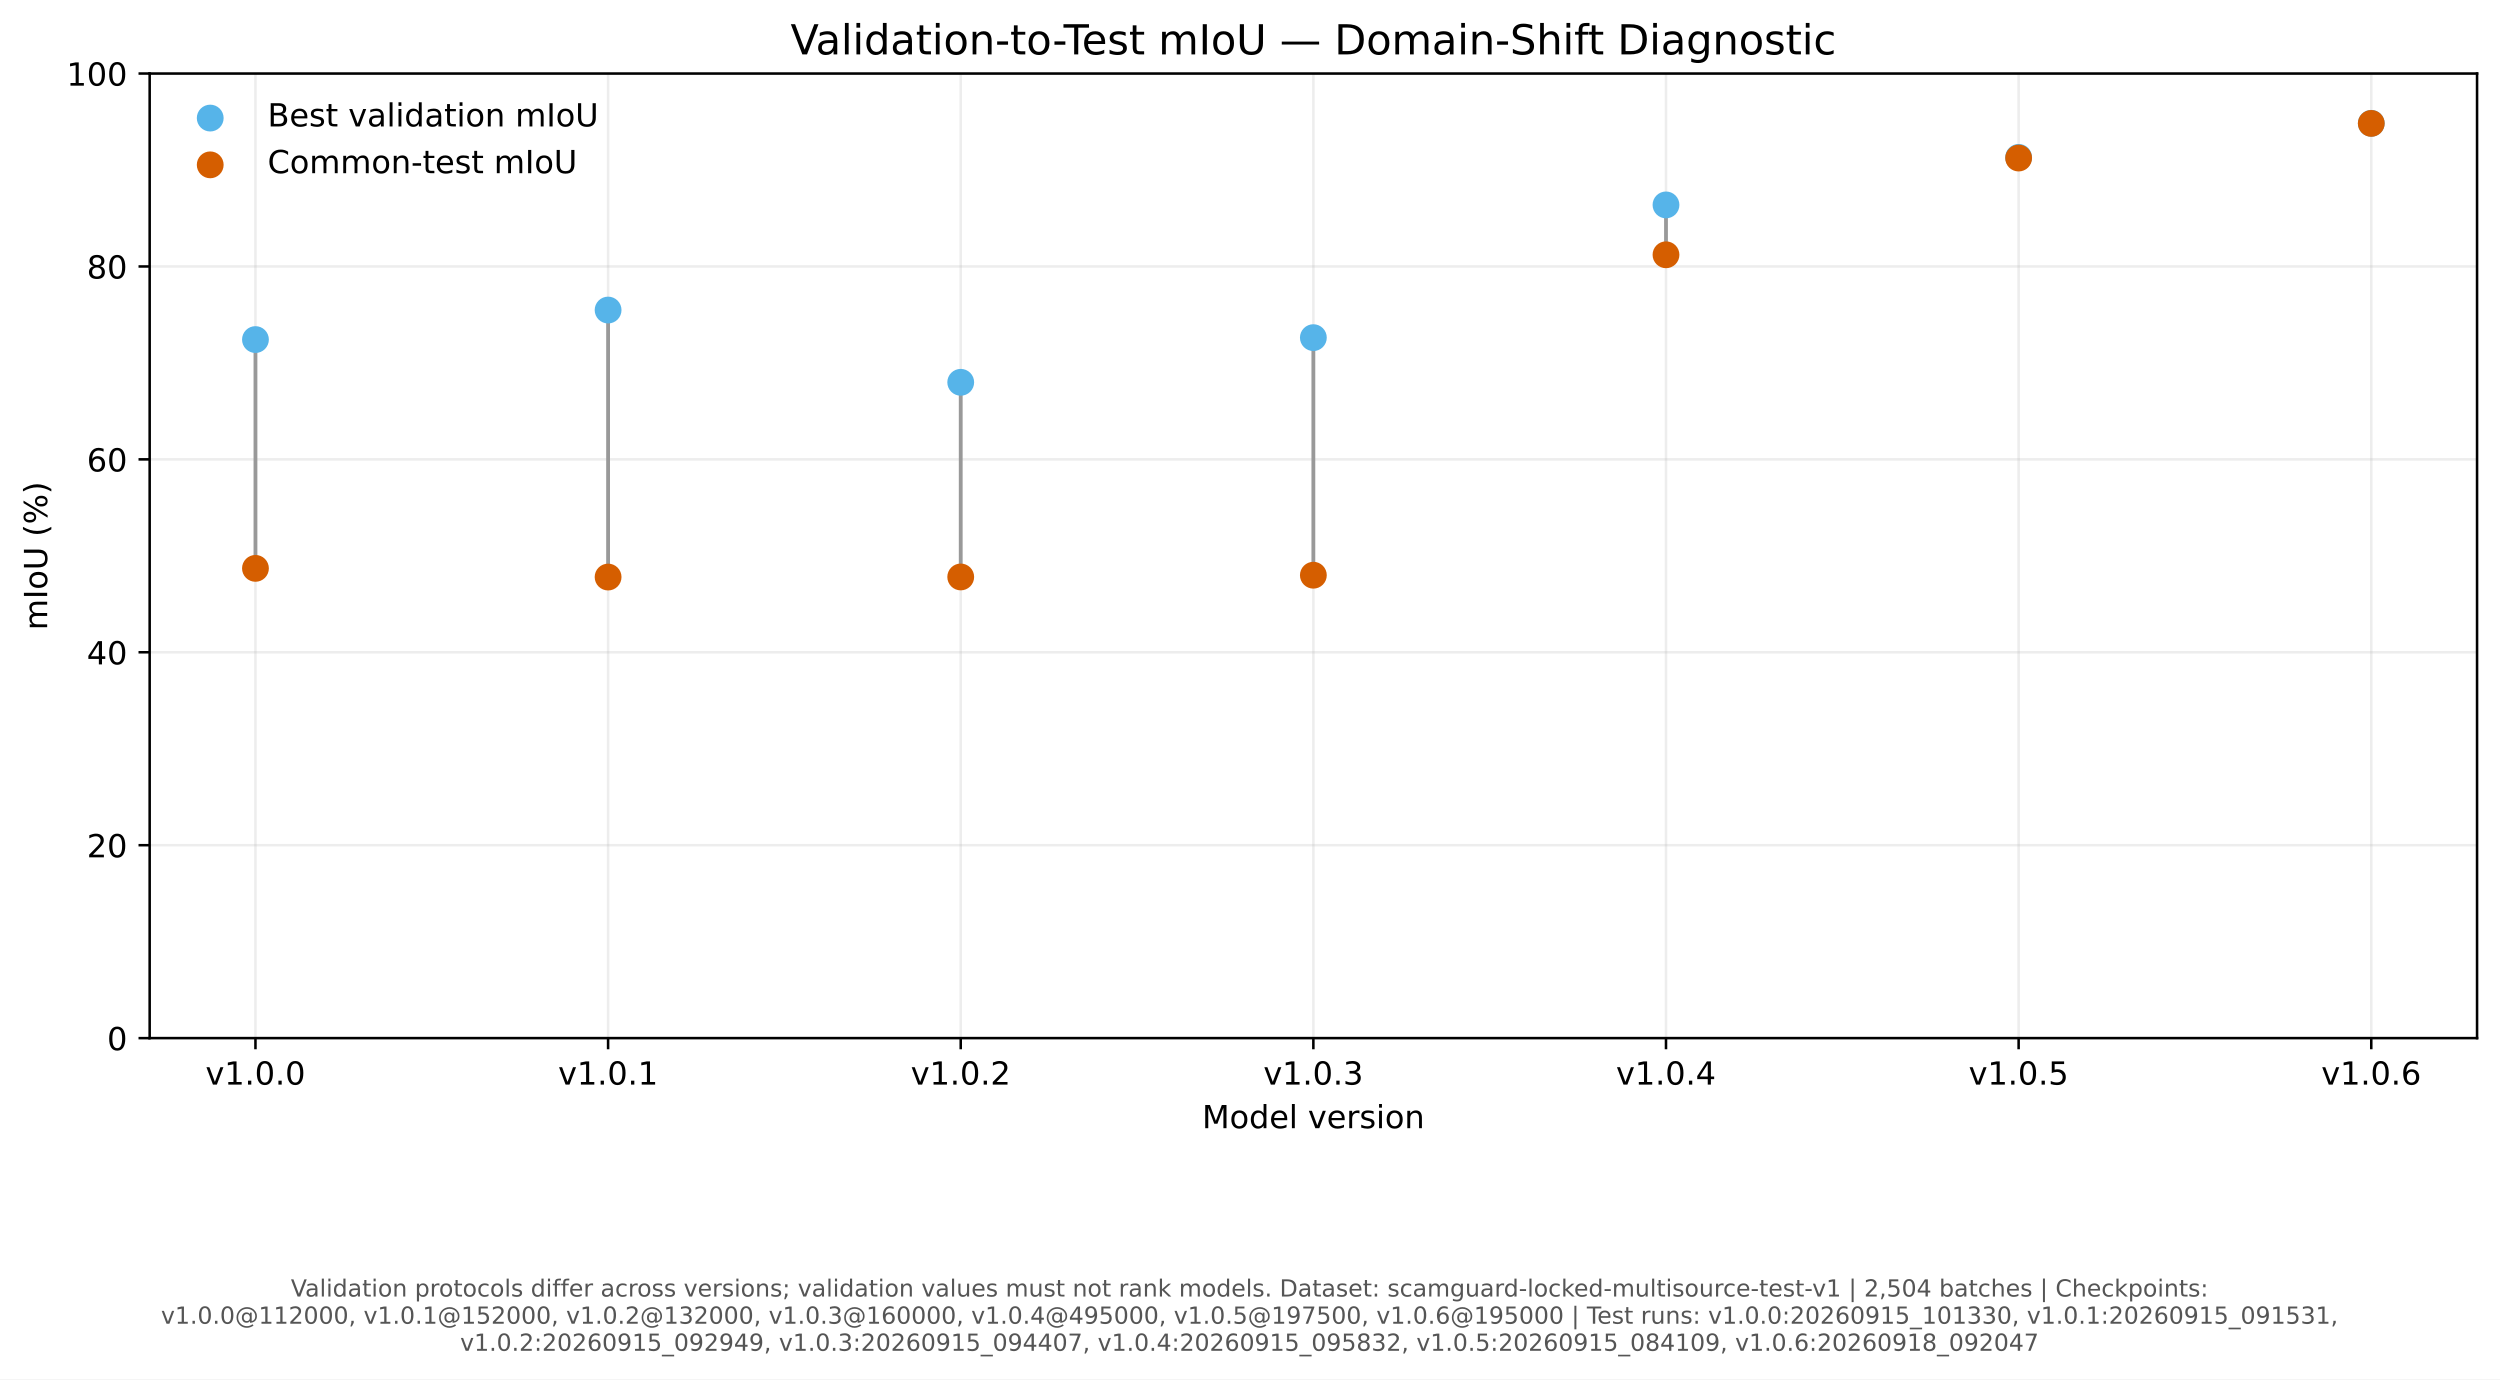
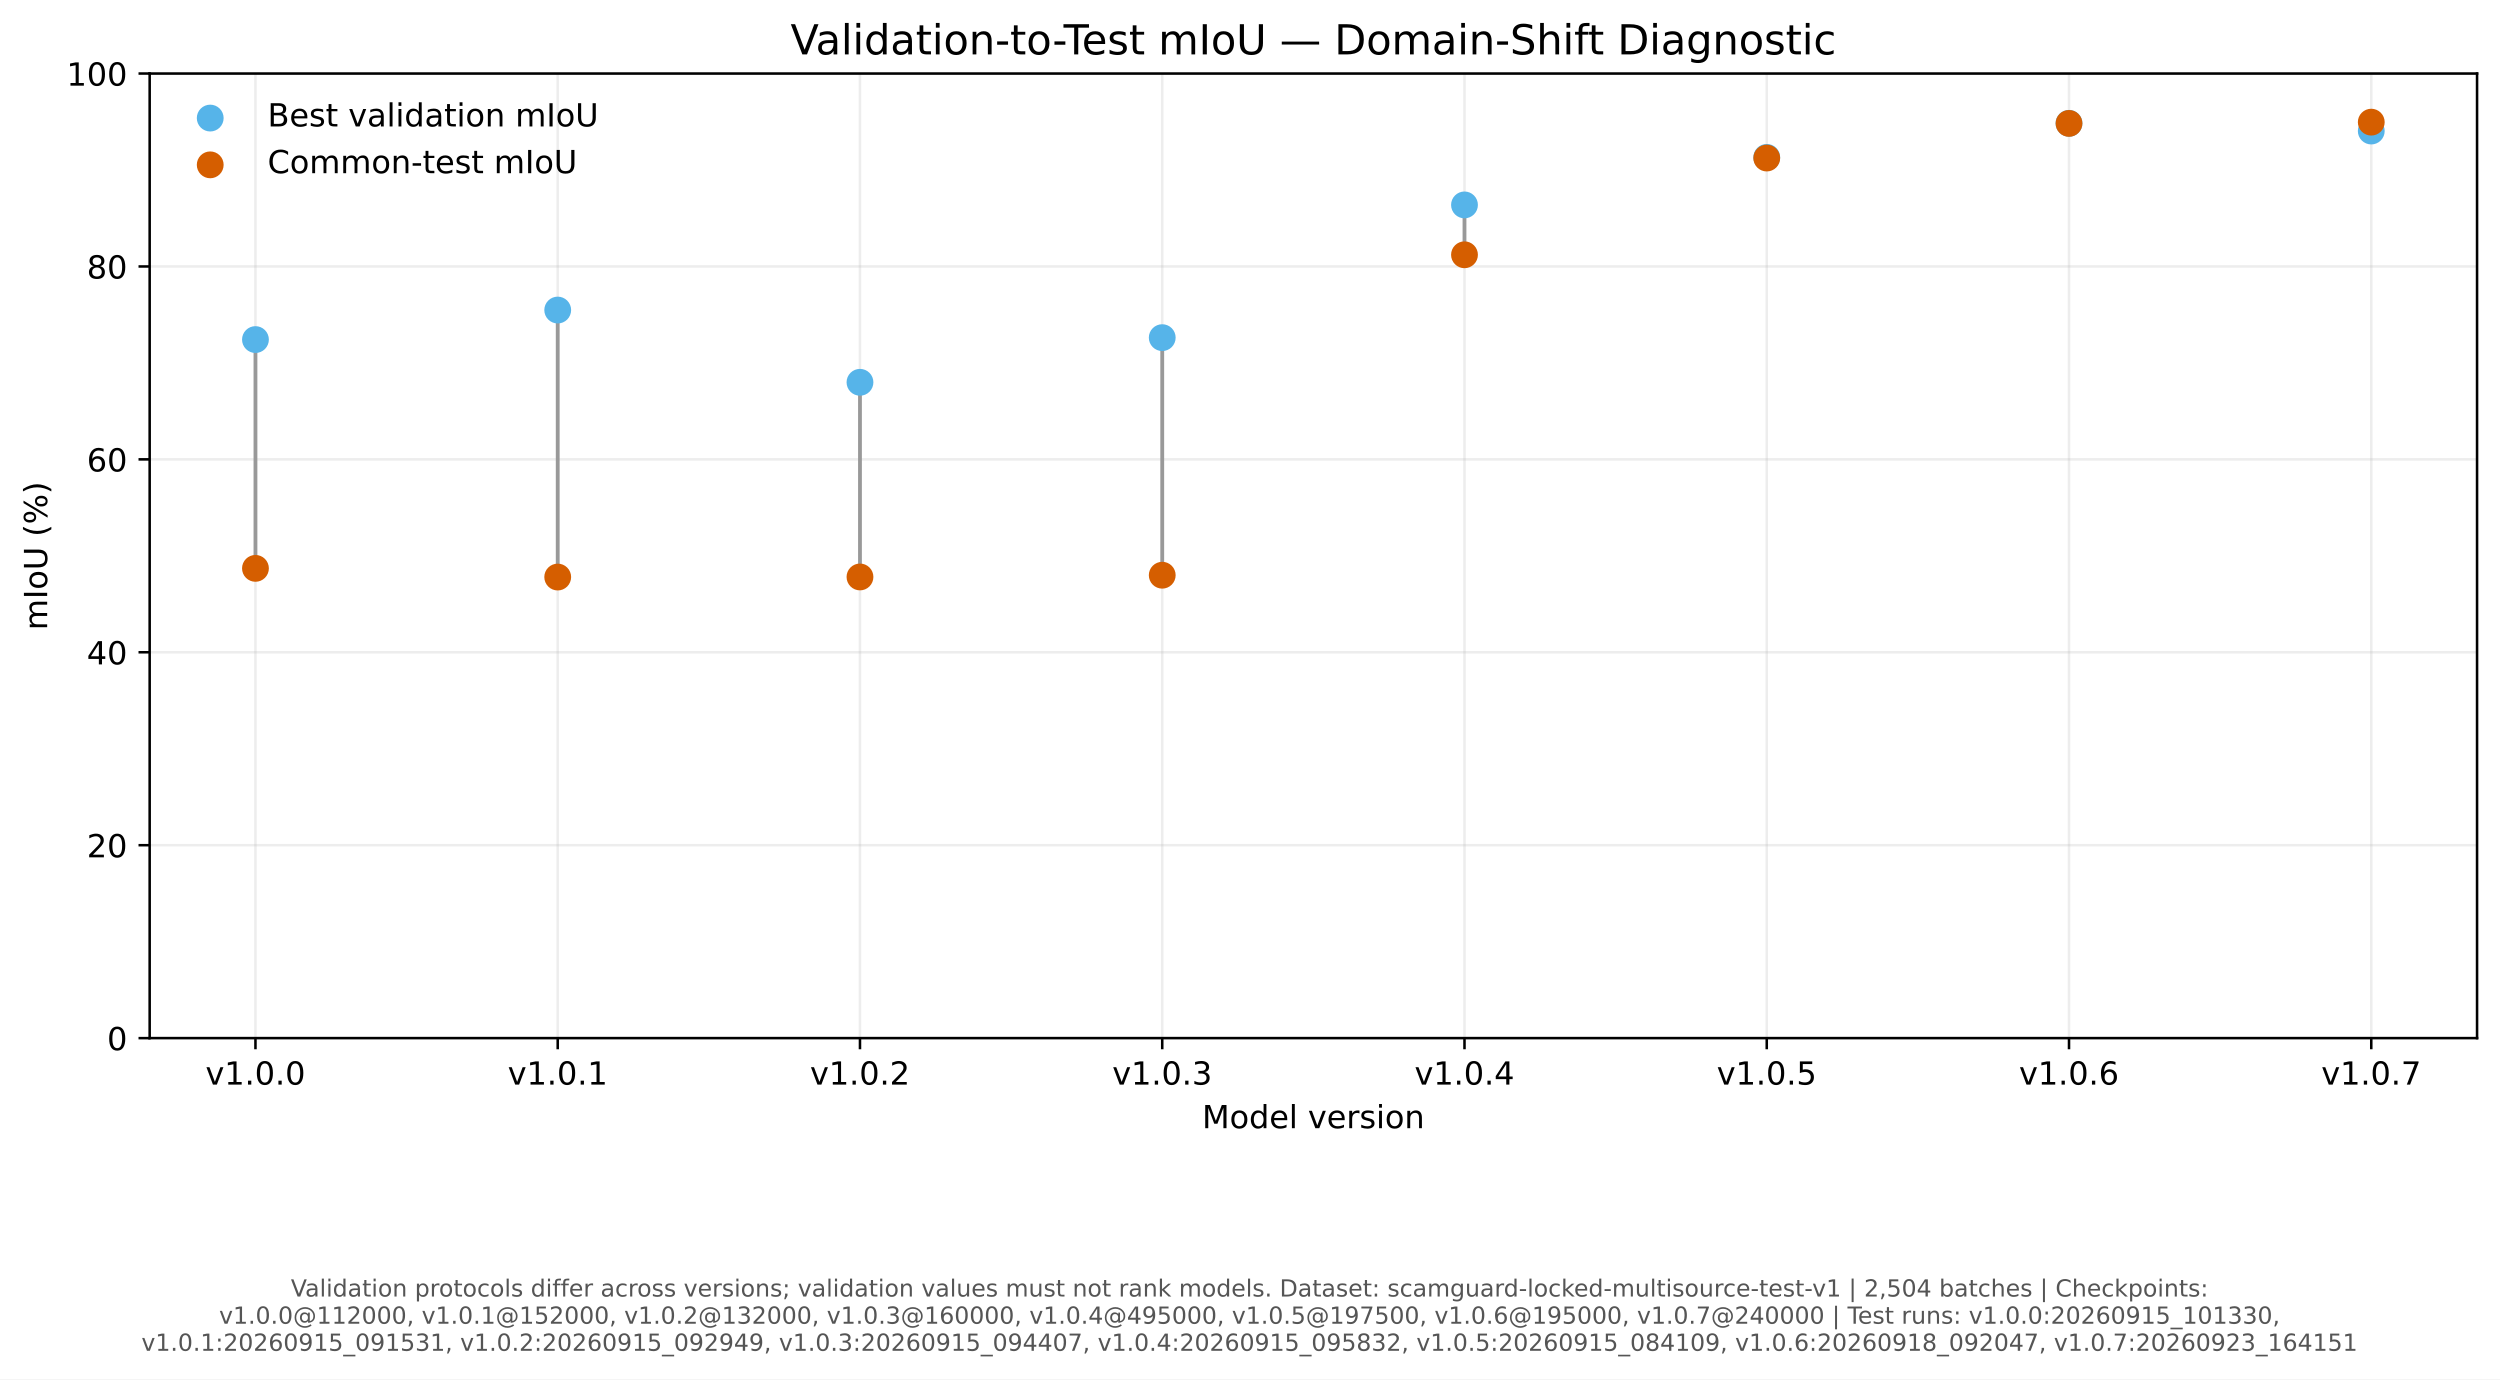
<svg xmlns="http://www.w3.org/2000/svg" xmlns:xlink="http://www.w3.org/1999/xlink" width="784.496pt" height="432.823pt" viewBox="0 0 784.496 432.823" version="1.1">
  <defs>
    <style type="text/css">*{stroke-linejoin: round; stroke-linecap: butt}</style>
  </defs>
  <g id="figure_1">
    <g id="patch_1">
      <path d="M 0 432.823  L 784.496 432.823  L 784.496 -0  L 0 -0  z " style="fill: #ffffff" />
    </g>
    <g id="axes_1">
      <g id="patch_2">
        <path d="M 46.966 325.758  L 777.296 325.758  L 777.296 23.078  L 46.966 23.078  z " style="fill: #ffffff" />
      </g>
      <g id="matplotlib.axis_1">
        <g id="xtick_1">
          <g id="line2d_1">
-             <path d="M 80.162 325.758  L 80.162 23.078  " clip-path="url(#p0d5dc2a4da)" style="fill: none; stroke: #b0b0b0; stroke-opacity: 0.22; stroke-width: 0.8; stroke-linecap: square" />
+             <path d="M 80.162 325.758  L 80.162 23.078  " clip-path="url(#p9deeda74fa)" style="fill: none; stroke: #b0b0b0; stroke-opacity: 0.22; stroke-width: 0.8; stroke-linecap: square" />
          </g>
          <g id="line2d_2">
            <defs>
-               <path id="m7756a3ea60" d="M 0 0  L 0 3.5  " style="stroke: #000000; stroke-width: 0.8" />
+               <path id="m21eb63958c" d="M 0 0  L 0 3.5  " style="stroke: #000000; stroke-width: 0.8" />
            </defs>
            <g>
-               <use xlink:href="#m7756a3ea60" x="80.162" y="325.758" style="stroke: #000000; stroke-width: 0.8" />
+               <use xlink:href="#m21eb63958c" x="80.162" y="325.758" style="stroke: #000000; stroke-width: 0.8" />
            </g>
          </g>
          <g id="text_1">
            <text style="font-size: 10px; font-family: 'DejaVu Sans', 'Bitstream Vera Sans', 'Computer Modern Sans Serif', 'Lucida Grande', 'Verdana', 'Geneva', 'Lucid', 'Arial', 'Helvetica', 'Avant Garde', sans-serif; text-anchor: middle" x="80.162" y="340.356" transform="rotate(-0 80.16244 340.3564)">v1.0.0</text>
          </g>
        </g>
        <g id="xtick_2">
          <g id="line2d_3">
-             <path d="M 190.819 325.758  L 190.819 23.078  " clip-path="url(#p0d5dc2a4da)" style="fill: none; stroke: #b0b0b0; stroke-opacity: 0.22; stroke-width: 0.8; stroke-linecap: square" />
+             <path d="M 175.01 325.758  L 175.01 23.078  " clip-path="url(#p9deeda74fa)" style="fill: none; stroke: #b0b0b0; stroke-opacity: 0.22; stroke-width: 0.8; stroke-linecap: square" />
          </g>
          <g id="line2d_4">
            <g>
-               <use xlink:href="#m7756a3ea60" x="190.819" y="325.758" style="stroke: #000000; stroke-width: 0.8" />
+               <use xlink:href="#m21eb63958c" x="175.01" y="325.758" style="stroke: #000000; stroke-width: 0.8" />
            </g>
          </g>
          <g id="text_2">
-             <text style="font-size: 10px; font-family: 'DejaVu Sans', 'Bitstream Vera Sans', 'Computer Modern Sans Serif', 'Lucida Grande', 'Verdana', 'Geneva', 'Lucid', 'Arial', 'Helvetica', 'Avant Garde', sans-serif; text-anchor: middle" x="190.819" y="340.356" transform="rotate(-0 190.8185 340.3564)">v1.0.1</text>
+             <text style="font-size: 10px; font-family: 'DejaVu Sans', 'Bitstream Vera Sans', 'Computer Modern Sans Serif', 'Lucida Grande', 'Verdana', 'Geneva', 'Lucid', 'Arial', 'Helvetica', 'Avant Garde', sans-serif; text-anchor: middle" x="175.01" y="340.356" transform="rotate(-0 175.0105 340.3564)">v1.0.1</text>
          </g>
        </g>
        <g id="xtick_3">
          <g id="line2d_5">
-             <path d="M 301.475 325.758  L 301.475 23.078  " clip-path="url(#p0d5dc2a4da)" style="fill: none; stroke: #b0b0b0; stroke-opacity: 0.22; stroke-width: 0.8; stroke-linecap: square" />
+             <path d="M 269.859 325.758  L 269.859 23.078  " clip-path="url(#p9deeda74fa)" style="fill: none; stroke: #b0b0b0; stroke-opacity: 0.22; stroke-width: 0.8; stroke-linecap: square" />
          </g>
          <g id="line2d_6">
            <g>
-               <use xlink:href="#m7756a3ea60" x="301.475" y="325.758" style="stroke: #000000; stroke-width: 0.8" />
+               <use xlink:href="#m21eb63958c" x="269.859" y="325.758" style="stroke: #000000; stroke-width: 0.8" />
            </g>
          </g>
          <g id="text_3">
-             <text style="font-size: 10px; font-family: 'DejaVu Sans', 'Bitstream Vera Sans', 'Computer Modern Sans Serif', 'Lucida Grande', 'Verdana', 'Geneva', 'Lucid', 'Arial', 'Helvetica', 'Avant Garde', sans-serif; text-anchor: middle" x="301.475" y="340.356" transform="rotate(-0 301.4746 340.3564)">v1.0.2</text>
+             <text style="font-size: 10px; font-family: 'DejaVu Sans', 'Bitstream Vera Sans', 'Computer Modern Sans Serif', 'Lucida Grande', 'Verdana', 'Geneva', 'Lucid', 'Arial', 'Helvetica', 'Avant Garde', sans-serif; text-anchor: middle" x="269.859" y="340.356" transform="rotate(-0 269.8585 340.3564)">v1.0.2</text>
          </g>
        </g>
        <g id="xtick_4">
          <g id="line2d_7">
-             <path d="M 412.131 325.758  L 412.131 23.078  " clip-path="url(#p0d5dc2a4da)" style="fill: none; stroke: #b0b0b0; stroke-opacity: 0.22; stroke-width: 0.8; stroke-linecap: square" />
+             <path d="M 364.707 325.758  L 364.707 23.078  " clip-path="url(#p9deeda74fa)" style="fill: none; stroke: #b0b0b0; stroke-opacity: 0.22; stroke-width: 0.8; stroke-linecap: square" />
          </g>
          <g id="line2d_8">
            <g>
-               <use xlink:href="#m7756a3ea60" x="412.131" y="325.758" style="stroke: #000000; stroke-width: 0.8" />
+               <use xlink:href="#m21eb63958c" x="364.707" y="325.758" style="stroke: #000000; stroke-width: 0.8" />
            </g>
          </g>
          <g id="text_4">
-             <text style="font-size: 10px; font-family: 'DejaVu Sans', 'Bitstream Vera Sans', 'Computer Modern Sans Serif', 'Lucida Grande', 'Verdana', 'Geneva', 'Lucid', 'Arial', 'Helvetica', 'Avant Garde', sans-serif; text-anchor: middle" x="412.131" y="340.356" transform="rotate(-0 412.1306 340.3564)">v1.0.3</text>
+             <text style="font-size: 10px; font-family: 'DejaVu Sans', 'Bitstream Vera Sans', 'Computer Modern Sans Serif', 'Lucida Grande', 'Verdana', 'Geneva', 'Lucid', 'Arial', 'Helvetica', 'Avant Garde', sans-serif; text-anchor: middle" x="364.707" y="340.356" transform="rotate(-0 364.7066 340.3564)">v1.0.3</text>
          </g>
        </g>
        <g id="xtick_5">
          <g id="line2d_9">
-             <path d="M 522.787 325.758  L 522.787 23.078  " clip-path="url(#p0d5dc2a4da)" style="fill: none; stroke: #b0b0b0; stroke-opacity: 0.22; stroke-width: 0.8; stroke-linecap: square" />
+             <path d="M 459.555 325.758  L 459.555 23.078  " clip-path="url(#p9deeda74fa)" style="fill: none; stroke: #b0b0b0; stroke-opacity: 0.22; stroke-width: 0.8; stroke-linecap: square" />
          </g>
          <g id="line2d_10">
            <g>
-               <use xlink:href="#m7756a3ea60" x="522.787" y="325.758" style="stroke: #000000; stroke-width: 0.8" />
+               <use xlink:href="#m21eb63958c" x="459.555" y="325.758" style="stroke: #000000; stroke-width: 0.8" />
            </g>
          </g>
          <g id="text_5">
-             <text style="font-size: 10px; font-family: 'DejaVu Sans', 'Bitstream Vera Sans', 'Computer Modern Sans Serif', 'Lucida Grande', 'Verdana', 'Geneva', 'Lucid', 'Arial', 'Helvetica', 'Avant Garde', sans-serif; text-anchor: middle" x="522.787" y="340.356" transform="rotate(-0 522.7867 340.3564)">v1.0.4</text>
+             <text style="font-size: 10px; font-family: 'DejaVu Sans', 'Bitstream Vera Sans', 'Computer Modern Sans Serif', 'Lucida Grande', 'Verdana', 'Geneva', 'Lucid', 'Arial', 'Helvetica', 'Avant Garde', sans-serif; text-anchor: middle" x="459.555" y="340.356" transform="rotate(-0 459.5547 340.3564)">v1.0.4</text>
          </g>
        </g>
        <g id="xtick_6">
          <g id="line2d_11">
-             <path d="M 633.443 325.758  L 633.443 23.078  " clip-path="url(#p0d5dc2a4da)" style="fill: none; stroke: #b0b0b0; stroke-opacity: 0.22; stroke-width: 0.8; stroke-linecap: square" />
+             <path d="M 554.403 325.758  L 554.403 23.078  " clip-path="url(#p9deeda74fa)" style="fill: none; stroke: #b0b0b0; stroke-opacity: 0.22; stroke-width: 0.8; stroke-linecap: square" />
          </g>
          <g id="line2d_12">
            <g>
-               <use xlink:href="#m7756a3ea60" x="633.443" y="325.758" style="stroke: #000000; stroke-width: 0.8" />
+               <use xlink:href="#m21eb63958c" x="554.403" y="325.758" style="stroke: #000000; stroke-width: 0.8" />
            </g>
          </g>
          <g id="text_6">
-             <text style="font-size: 10px; font-family: 'DejaVu Sans', 'Bitstream Vera Sans', 'Computer Modern Sans Serif', 'Lucida Grande', 'Verdana', 'Geneva', 'Lucid', 'Arial', 'Helvetica', 'Avant Garde', sans-serif; text-anchor: middle" x="633.443" y="340.356" transform="rotate(-0 633.4427 340.3564)">v1.0.5</text>
+             <text style="font-size: 10px; font-family: 'DejaVu Sans', 'Bitstream Vera Sans', 'Computer Modern Sans Serif', 'Lucida Grande', 'Verdana', 'Geneva', 'Lucid', 'Arial', 'Helvetica', 'Avant Garde', sans-serif; text-anchor: middle" x="554.403" y="340.356" transform="rotate(-0 554.4027 340.3564)">v1.0.5</text>
          </g>
        </g>
        <g id="xtick_7">
          <g id="line2d_13">
-             <path d="M 744.099 325.758  L 744.099 23.078  " clip-path="url(#p0d5dc2a4da)" style="fill: none; stroke: #b0b0b0; stroke-opacity: 0.22; stroke-width: 0.8; stroke-linecap: square" />
+             <path d="M 649.251 325.758  L 649.251 23.078  " clip-path="url(#p9deeda74fa)" style="fill: none; stroke: #b0b0b0; stroke-opacity: 0.22; stroke-width: 0.8; stroke-linecap: square" />
          </g>
          <g id="line2d_14">
            <g>
-               <use xlink:href="#m7756a3ea60" x="744.099" y="325.758" style="stroke: #000000; stroke-width: 0.8" />
+               <use xlink:href="#m21eb63958c" x="649.251" y="325.758" style="stroke: #000000; stroke-width: 0.8" />
            </g>
          </g>
          <g id="text_7">
-             <text style="font-size: 10px; font-family: 'DejaVu Sans', 'Bitstream Vera Sans', 'Computer Modern Sans Serif', 'Lucida Grande', 'Verdana', 'Geneva', 'Lucid', 'Arial', 'Helvetica', 'Avant Garde', sans-serif; text-anchor: middle" x="744.099" y="340.356" transform="rotate(-0 744.0988 340.3564)">v1.0.6</text>
-           </g>
-         </g>
-         <g id="text_8">
+             <text style="font-size: 10px; font-family: 'DejaVu Sans', 'Bitstream Vera Sans', 'Computer Modern Sans Serif', 'Lucida Grande', 'Verdana', 'Geneva', 'Lucid', 'Arial', 'Helvetica', 'Avant Garde', sans-serif; text-anchor: middle" x="649.251" y="340.356" transform="rotate(-0 649.2508 340.3564)">v1.0.6</text>
+           </g>
+         </g>
+         <g id="xtick_8">
+           <g id="line2d_15">
+             <path d="M 744.099 325.758  L 744.099 23.078  " clip-path="url(#p9deeda74fa)" style="fill: none; stroke: #b0b0b0; stroke-opacity: 0.22; stroke-width: 0.8; stroke-linecap: square" />
+           </g>
+           <g id="line2d_16">
+             <g>
+               <use xlink:href="#m21eb63958c" x="744.099" y="325.758" style="stroke: #000000; stroke-width: 0.8" />
+             </g>
+           </g>
+           <g id="text_8">
+             <text style="font-size: 10px; font-family: 'DejaVu Sans', 'Bitstream Vera Sans', 'Computer Modern Sans Serif', 'Lucida Grande', 'Verdana', 'Geneva', 'Lucid', 'Arial', 'Helvetica', 'Avant Garde', sans-serif; text-anchor: middle" x="744.099" y="340.356" transform="rotate(-0 744.0988 340.3564)">v1.0.7</text>
+           </g>
+         </g>
+         <g id="text_9">
          <text style="font-size: 10px; font-family: 'DejaVu Sans', 'Bitstream Vera Sans', 'Computer Modern Sans Serif', 'Lucida Grande', 'Verdana', 'Geneva', 'Lucid', 'Arial', 'Helvetica', 'Avant Garde', sans-serif; text-anchor: middle" x="412.131" y="354.035" transform="rotate(-0 412.1306 354.0345)">Model version</text>
        </g>
      </g>
      <g id="matplotlib.axis_2">
        <g id="ytick_1">
-           <g id="line2d_15">
-             <path d="M 46.966 325.758  L 777.296 325.758  " clip-path="url(#p0d5dc2a4da)" style="fill: none; stroke: #b0b0b0; stroke-opacity: 0.22; stroke-width: 0.8; stroke-linecap: square" />
-           </g>
-           <g id="line2d_16">
+           <g id="line2d_17">
+             <path d="M 46.966 325.758  L 777.296 325.758  " clip-path="url(#p9deeda74fa)" style="fill: none; stroke: #b0b0b0; stroke-opacity: 0.22; stroke-width: 0.8; stroke-linecap: square" />
+           </g>
+           <g id="line2d_18">
            <defs>
-               <path id="m31725b6fe8" d="M 0 0  L -3.5 0  " style="stroke: #000000; stroke-width: 0.8" />
+               <path id="m693bd7bdee" d="M 0 0  L -3.5 0  " style="stroke: #000000; stroke-width: 0.8" />
            </defs>
            <g>
-               <use xlink:href="#m31725b6fe8" x="46.966" y="325.758" style="stroke: #000000; stroke-width: 0.8" />
-             </g>
-           </g>
-           <g id="text_9">
+               <use xlink:href="#m693bd7bdee" x="46.966" y="325.758" style="stroke: #000000; stroke-width: 0.8" />
+             </g>
+           </g>
+           <g id="text_10">
            <text style="font-size: 10px; font-family: 'DejaVu Sans', 'Bitstream Vera Sans', 'Computer Modern Sans Serif', 'Lucida Grande', 'Verdana', 'Geneva', 'Lucid', 'Arial', 'Helvetica', 'Avant Garde', sans-serif; text-anchor: end" x="39.966" y="329.557" transform="rotate(-0 39.96563 329.5572)">0</text>
          </g>
        </g>
        <g id="ytick_2">
-           <g id="line2d_17">
-             <path d="M 46.966 265.222  L 777.296 265.222  " clip-path="url(#p0d5dc2a4da)" style="fill: none; stroke: #b0b0b0; stroke-opacity: 0.22; stroke-width: 0.8; stroke-linecap: square" />
-           </g>
-           <g id="line2d_18">
-             <g>
-               <use xlink:href="#m31725b6fe8" x="46.966" y="265.222" style="stroke: #000000; stroke-width: 0.8" />
-             </g>
-           </g>
-           <g id="text_10">
+           <g id="line2d_19">
+             <path d="M 46.966 265.222  L 777.296 265.222  " clip-path="url(#p9deeda74fa)" style="fill: none; stroke: #b0b0b0; stroke-opacity: 0.22; stroke-width: 0.8; stroke-linecap: square" />
+           </g>
+           <g id="line2d_20">
+             <g>
+               <use xlink:href="#m693bd7bdee" x="46.966" y="265.222" style="stroke: #000000; stroke-width: 0.8" />
+             </g>
+           </g>
+           <g id="text_11">
            <text style="font-size: 10px; font-family: 'DejaVu Sans', 'Bitstream Vera Sans', 'Computer Modern Sans Serif', 'Lucida Grande', 'Verdana', 'Geneva', 'Lucid', 'Arial', 'Helvetica', 'Avant Garde', sans-serif; text-anchor: end" x="39.966" y="269.021" transform="rotate(-0 39.96563 269.0212)">20</text>
          </g>
        </g>
        <g id="ytick_3">
-           <g id="line2d_19">
-             <path d="M 46.966 204.686  L 777.296 204.686  " clip-path="url(#p0d5dc2a4da)" style="fill: none; stroke: #b0b0b0; stroke-opacity: 0.22; stroke-width: 0.8; stroke-linecap: square" />
-           </g>
-           <g id="line2d_20">
-             <g>
-               <use xlink:href="#m31725b6fe8" x="46.966" y="204.686" style="stroke: #000000; stroke-width: 0.8" />
-             </g>
-           </g>
-           <g id="text_11">
+           <g id="line2d_21">
+             <path d="M 46.966 204.686  L 777.296 204.686  " clip-path="url(#p9deeda74fa)" style="fill: none; stroke: #b0b0b0; stroke-opacity: 0.22; stroke-width: 0.8; stroke-linecap: square" />
+           </g>
+           <g id="line2d_22">
+             <g>
+               <use xlink:href="#m693bd7bdee" x="46.966" y="204.686" style="stroke: #000000; stroke-width: 0.8" />
+             </g>
+           </g>
+           <g id="text_12">
            <text style="font-size: 10px; font-family: 'DejaVu Sans', 'Bitstream Vera Sans', 'Computer Modern Sans Serif', 'Lucida Grande', 'Verdana', 'Geneva', 'Lucid', 'Arial', 'Helvetica', 'Avant Garde', sans-serif; text-anchor: end" x="39.966" y="208.485" transform="rotate(-0 39.96563 208.4852)">40</text>
          </g>
        </g>
        <g id="ytick_4">
-           <g id="line2d_21">
-             <path d="M 46.966 144.15  L 777.296 144.15  " clip-path="url(#p0d5dc2a4da)" style="fill: none; stroke: #b0b0b0; stroke-opacity: 0.22; stroke-width: 0.8; stroke-linecap: square" />
-           </g>
-           <g id="line2d_22">
-             <g>
-               <use xlink:href="#m31725b6fe8" x="46.966" y="144.15" style="stroke: #000000; stroke-width: 0.8" />
-             </g>
-           </g>
-           <g id="text_12">
+           <g id="line2d_23">
+             <path d="M 46.966 144.15  L 777.296 144.15  " clip-path="url(#p9deeda74fa)" style="fill: none; stroke: #b0b0b0; stroke-opacity: 0.22; stroke-width: 0.8; stroke-linecap: square" />
+           </g>
+           <g id="line2d_24">
+             <g>
+               <use xlink:href="#m693bd7bdee" x="46.966" y="144.15" style="stroke: #000000; stroke-width: 0.8" />
+             </g>
+           </g>
+           <g id="text_13">
            <text style="font-size: 10px; font-family: 'DejaVu Sans', 'Bitstream Vera Sans', 'Computer Modern Sans Serif', 'Lucida Grande', 'Verdana', 'Geneva', 'Lucid', 'Arial', 'Helvetica', 'Avant Garde', sans-serif; text-anchor: end" x="39.966" y="147.949" transform="rotate(-0 39.96563 147.9492)">60</text>
          </g>
        </g>
        <g id="ytick_5">
-           <g id="line2d_23">
-             <path d="M 46.966 83.614  L 777.296 83.614  " clip-path="url(#p0d5dc2a4da)" style="fill: none; stroke: #b0b0b0; stroke-opacity: 0.22; stroke-width: 0.8; stroke-linecap: square" />
-           </g>
-           <g id="line2d_24">
-             <g>
-               <use xlink:href="#m31725b6fe8" x="46.966" y="83.614" style="stroke: #000000; stroke-width: 0.8" />
-             </g>
-           </g>
-           <g id="text_13">
+           <g id="line2d_25">
+             <path d="M 46.966 83.614  L 777.296 83.614  " clip-path="url(#p9deeda74fa)" style="fill: none; stroke: #b0b0b0; stroke-opacity: 0.22; stroke-width: 0.8; stroke-linecap: square" />
+           </g>
+           <g id="line2d_26">
+             <g>
+               <use xlink:href="#m693bd7bdee" x="46.966" y="83.614" style="stroke: #000000; stroke-width: 0.8" />
+             </g>
+           </g>
+           <g id="text_14">
            <text style="font-size: 10px; font-family: 'DejaVu Sans', 'Bitstream Vera Sans', 'Computer Modern Sans Serif', 'Lucida Grande', 'Verdana', 'Geneva', 'Lucid', 'Arial', 'Helvetica', 'Avant Garde', sans-serif; text-anchor: end" x="39.966" y="87.413" transform="rotate(-0 39.96563 87.41319)">80</text>
          </g>
        </g>
        <g id="ytick_6">
-           <g id="line2d_25">
-             <path d="M 46.966 23.078  L 777.296 23.078  " clip-path="url(#p0d5dc2a4da)" style="fill: none; stroke: #b0b0b0; stroke-opacity: 0.22; stroke-width: 0.8; stroke-linecap: square" />
-           </g>
-           <g id="line2d_26">
-             <g>
-               <use xlink:href="#m31725b6fe8" x="46.966" y="23.078" style="stroke: #000000; stroke-width: 0.8" />
-             </g>
-           </g>
-           <g id="text_14">
+           <g id="line2d_27">
+             <path d="M 46.966 23.078  L 777.296 23.078  " clip-path="url(#p9deeda74fa)" style="fill: none; stroke: #b0b0b0; stroke-opacity: 0.22; stroke-width: 0.8; stroke-linecap: square" />
+           </g>
+           <g id="line2d_28">
+             <g>
+               <use xlink:href="#m693bd7bdee" x="46.966" y="23.078" style="stroke: #000000; stroke-width: 0.8" />
+             </g>
+           </g>
+           <g id="text_15">
            <text style="font-size: 10px; font-family: 'DejaVu Sans', 'Bitstream Vera Sans', 'Computer Modern Sans Serif', 'Lucida Grande', 'Verdana', 'Geneva', 'Lucid', 'Arial', 'Helvetica', 'Avant Garde', sans-serif; text-anchor: end" x="39.966" y="26.877" transform="rotate(-0 39.96563 26.87719)">100</text>
          </g>
        </g>
-         <g id="text_15">
+         <g id="text_16">
          <text style="font-size: 10px; font-family: 'DejaVu Sans', 'Bitstream Vera Sans', 'Computer Modern Sans Serif', 'Lucida Grande', 'Verdana', 'Geneva', 'Lucid', 'Arial', 'Helvetica', 'Avant Garde', sans-serif; text-anchor: middle" x="14.798" y="174.418" transform="rotate(-90 14.79844 174.418)">mIoU (%)</text>
        </g>
      </g>
-       <g id="line2d_27">
-         <path d="M 80.162 106.557  L 80.162 178.353  " clip-path="url(#p0d5dc2a4da)" style="fill: none; stroke: #999999; stroke-width: 1.2; stroke-linecap: square" />
-       </g>
-       <g id="line2d_28">
-         <path d="M 190.819 97.295  L 190.819 181.077  " clip-path="url(#p0d5dc2a4da)" style="fill: none; stroke: #999999; stroke-width: 1.2; stroke-linecap: square" />
-       </g>
      <g id="line2d_29">
-         <path d="M 301.475 119.966  L 301.475 181.047  " clip-path="url(#p0d5dc2a4da)" style="fill: none; stroke: #999999; stroke-width: 1.2; stroke-linecap: square" />
+         <path d="M 80.162 106.557  L 80.162 178.353  " clip-path="url(#p9deeda74fa)" style="fill: none; stroke: #999999; stroke-width: 1.2; stroke-linecap: square" />
      </g>
      <g id="line2d_30">
-         <path d="M 412.131 105.952  L 412.131 180.502  " clip-path="url(#p0d5dc2a4da)" style="fill: none; stroke: #999999; stroke-width: 1.2; stroke-linecap: square" />
+         <path d="M 175.01 97.295  L 175.01 181.077  " clip-path="url(#p9deeda74fa)" style="fill: none; stroke: #999999; stroke-width: 1.2; stroke-linecap: square" />
      </g>
      <g id="line2d_31">
-         <path d="M 522.787 64.303  L 522.787 79.952  " clip-path="url(#p0d5dc2a4da)" style="fill: none; stroke: #999999; stroke-width: 1.2; stroke-linecap: square" />
+         <path d="M 269.859 119.966  L 269.859 181.047  " clip-path="url(#p9deeda74fa)" style="fill: none; stroke: #999999; stroke-width: 1.2; stroke-linecap: square" />
      </g>
      <g id="line2d_32">
-         <path d="M 633.443 49.381  L 633.443 49.593  " clip-path="url(#p0d5dc2a4da)" style="fill: none; stroke: #999999; stroke-width: 1.2; stroke-linecap: square" />
+         <path d="M 364.707 105.952  L 364.707 180.502  " clip-path="url(#p9deeda74fa)" style="fill: none; stroke: #999999; stroke-width: 1.2; stroke-linecap: square" />
      </g>
      <g id="line2d_33">
-         <path d="M 744.099 38.696  L 744.099 38.727  " clip-path="url(#p0d5dc2a4da)" style="fill: none; stroke: #999999; stroke-width: 1.2; stroke-linecap: square" />
+         <path d="M 459.555 64.303  L 459.555 79.952  " clip-path="url(#p9deeda74fa)" style="fill: none; stroke: #999999; stroke-width: 1.2; stroke-linecap: square" />
+       </g>
+       <g id="line2d_34">
+         <path d="M 554.403 49.381  L 554.403 49.593  " clip-path="url(#p9deeda74fa)" style="fill: none; stroke: #999999; stroke-width: 1.2; stroke-linecap: square" />
+       </g>
+       <g id="line2d_35">
+         <path d="M 649.251 38.696  L 649.251 38.727  " clip-path="url(#p9deeda74fa)" style="fill: none; stroke: #999999; stroke-width: 1.2; stroke-linecap: square" />
+       </g>
+       <g id="line2d_36">
+         <path d="M 744.099 41.118  L 744.099 38.333  " clip-path="url(#p9deeda74fa)" style="fill: none; stroke: #999999; stroke-width: 1.2; stroke-linecap: square" />
      </g>
      <g id="PathCollection_1">
        <defs>
-           <path id="m823b3f2aab" d="M 0 3.708  C 0.983 3.708 1.927 3.317 2.622 2.622  C 3.317 1.927 3.708 0.983 3.708 0  C 3.708 -0.983 3.317 -1.927 2.622 -2.622  C 1.927 -3.317 0.983 -3.708 0 -3.708  C -0.983 -3.708 -1.927 -3.317 -2.622 -2.622  C -3.317 -1.927 -3.708 -0.983 -3.708 0  C -3.708 0.983 -3.317 1.927 -2.622 2.622  C -1.927 3.317 -0.983 3.708 0 3.708  z " style="stroke: #56b4e9" />
+           <path id="m8527652c29" d="M 0 3.708  C 0.983 3.708 1.927 3.317 2.622 2.622  C 3.317 1.927 3.708 0.983 3.708 0  C 3.708 -0.983 3.317 -1.927 2.622 -2.622  C 1.927 -3.317 0.983 -3.708 0 -3.708  C -0.983 -3.708 -1.927 -3.317 -2.622 -2.622  C -3.317 -1.927 -3.708 -0.983 -3.708 0  C -3.708 0.983 -3.317 1.927 -2.622 2.622  C -1.927 3.317 -0.983 3.708 0 3.708  z " style="stroke: #56b4e9" />
        </defs>
-         <g clip-path="url(#p0d5dc2a4da)">
-           <use xlink:href="#m823b3f2aab" x="80.162" y="106.557" style="fill: #56b4e9; stroke: #56b4e9" />
-           <use xlink:href="#m823b3f2aab" x="190.819" y="97.295" style="fill: #56b4e9; stroke: #56b4e9" />
-           <use xlink:href="#m823b3f2aab" x="301.475" y="119.966" style="fill: #56b4e9; stroke: #56b4e9" />
-           <use xlink:href="#m823b3f2aab" x="412.131" y="105.952" style="fill: #56b4e9; stroke: #56b4e9" />
-           <use xlink:href="#m823b3f2aab" x="522.787" y="64.303" style="fill: #56b4e9; stroke: #56b4e9" />
-           <use xlink:href="#m823b3f2aab" x="633.443" y="49.381" style="fill: #56b4e9; stroke: #56b4e9" />
-           <use xlink:href="#m823b3f2aab" x="744.099" y="38.696" style="fill: #56b4e9; stroke: #56b4e9" />
+         <g clip-path="url(#p9deeda74fa)">
+           <use xlink:href="#m8527652c29" x="80.162" y="106.557" style="fill: #56b4e9; stroke: #56b4e9" />
+           <use xlink:href="#m8527652c29" x="175.01" y="97.295" style="fill: #56b4e9; stroke: #56b4e9" />
+           <use xlink:href="#m8527652c29" x="269.859" y="119.966" style="fill: #56b4e9; stroke: #56b4e9" />
+           <use xlink:href="#m8527652c29" x="364.707" y="105.952" style="fill: #56b4e9; stroke: #56b4e9" />
+           <use xlink:href="#m8527652c29" x="459.555" y="64.303" style="fill: #56b4e9; stroke: #56b4e9" />
+           <use xlink:href="#m8527652c29" x="554.403" y="49.381" style="fill: #56b4e9; stroke: #56b4e9" />
+           <use xlink:href="#m8527652c29" x="649.251" y="38.696" style="fill: #56b4e9; stroke: #56b4e9" />
+           <use xlink:href="#m8527652c29" x="744.099" y="41.118" style="fill: #56b4e9; stroke: #56b4e9" />
        </g>
      </g>
      <g id="PathCollection_2">
        <defs>
-           <path id="m201b2f8e41" d="M 0 3.708  C 0.983 3.708 1.927 3.317 2.622 2.622  C 3.317 1.927 3.708 0.983 3.708 0  C 3.708 -0.983 3.317 -1.927 2.622 -2.622  C 1.927 -3.317 0.983 -3.708 0 -3.708  C -0.983 -3.708 -1.927 -3.317 -2.622 -2.622  C -3.317 -1.927 -3.708 -0.983 -3.708 0  C -3.708 0.983 -3.317 1.927 -2.622 2.622  C -1.927 3.317 -0.983 3.708 0 3.708  z " style="stroke: #d55e00" />
+           <path id="m2e906c89ac" d="M 0 3.708  C 0.983 3.708 1.927 3.317 2.622 2.622  C 3.317 1.927 3.708 0.983 3.708 0  C 3.708 -0.983 3.317 -1.927 2.622 -2.622  C 1.927 -3.317 0.983 -3.708 0 -3.708  C -0.983 -3.708 -1.927 -3.317 -2.622 -2.622  C -3.317 -1.927 -3.708 -0.983 -3.708 0  C -3.708 0.983 -3.317 1.927 -2.622 2.622  C -1.927 3.317 -0.983 3.708 0 3.708  z " style="stroke: #d55e00" />
        </defs>
-         <g clip-path="url(#p0d5dc2a4da)">
-           <use xlink:href="#m201b2f8e41" x="80.162" y="178.353" style="fill: #d55e00; stroke: #d55e00" />
-           <use xlink:href="#m201b2f8e41" x="190.819" y="181.077" style="fill: #d55e00; stroke: #d55e00" />
-           <use xlink:href="#m201b2f8e41" x="301.475" y="181.047" style="fill: #d55e00; stroke: #d55e00" />
-           <use xlink:href="#m201b2f8e41" x="412.131" y="180.502" style="fill: #d55e00; stroke: #d55e00" />
-           <use xlink:href="#m201b2f8e41" x="522.787" y="79.952" style="fill: #d55e00; stroke: #d55e00" />
-           <use xlink:href="#m201b2f8e41" x="633.443" y="49.593" style="fill: #d55e00; stroke: #d55e00" />
-           <use xlink:href="#m201b2f8e41" x="744.099" y="38.727" style="fill: #d55e00; stroke: #d55e00" />
+         <g clip-path="url(#p9deeda74fa)">
+           <use xlink:href="#m2e906c89ac" x="80.162" y="178.353" style="fill: #d55e00; stroke: #d55e00" />
+           <use xlink:href="#m2e906c89ac" x="175.01" y="181.077" style="fill: #d55e00; stroke: #d55e00" />
+           <use xlink:href="#m2e906c89ac" x="269.859" y="181.047" style="fill: #d55e00; stroke: #d55e00" />
+           <use xlink:href="#m2e906c89ac" x="364.707" y="180.502" style="fill: #d55e00; stroke: #d55e00" />
+           <use xlink:href="#m2e906c89ac" x="459.555" y="79.952" style="fill: #d55e00; stroke: #d55e00" />
+           <use xlink:href="#m2e906c89ac" x="554.403" y="49.593" style="fill: #d55e00; stroke: #d55e00" />
+           <use xlink:href="#m2e906c89ac" x="649.251" y="38.727" style="fill: #d55e00; stroke: #d55e00" />
+           <use xlink:href="#m2e906c89ac" x="744.099" y="38.333" style="fill: #d55e00; stroke: #d55e00" />
        </g>
      </g>
      <g id="patch_3">
        <path d="M 46.966 325.758  L 46.966 23.078  " style="fill: none; stroke: #000000; stroke-width: 0.8; stroke-linejoin: miter; stroke-linecap: square" />
      </g>
      <g id="patch_4">
        <path d="M 777.296 325.758  L 777.296 23.078  " style="fill: none; stroke: #000000; stroke-width: 0.8; stroke-linejoin: miter; stroke-linecap: square" />
      </g>
      <g id="patch_5">
        <path d="M 46.966 325.758  L 777.296 325.758  " style="fill: none; stroke: #000000; stroke-width: 0.8; stroke-linejoin: miter; stroke-linecap: square" />
      </g>
      <g id="patch_6">
        <path d="M 46.966 23.078  L 777.296 23.078  " style="fill: none; stroke: #000000; stroke-width: 0.8; stroke-linejoin: miter; stroke-linecap: square" />
      </g>
-       <g id="text_16">
+       <g id="text_17">
        <text style="font-size: 13px; font-family: 'DejaVu Sans', 'Bitstream Vera Sans', 'Computer Modern Sans Serif', 'Lucida Grande', 'Verdana', 'Geneva', 'Lucid', 'Arial', 'Helvetica', 'Avant Garde', sans-serif; text-anchor: middle" x="412.131" y="17.078" transform="rotate(-0 412.1306 17.07797)">Validation-to-Test mIoU — Domain-Shift Diagnostic</text>
      </g>
      <g id="legend_1">
        <g id="PathCollection_3">
          <g>
-             <use xlink:href="#m823b3f2aab" x="65.966" y="37.051" style="fill: #56b4e9; stroke: #56b4e9" />
-           </g>
-         </g>
-         <g id="text_17">
+             <use xlink:href="#m8527652c29" x="65.966" y="37.051" style="fill: #56b4e9; stroke: #56b4e9" />
+           </g>
+         </g>
+         <g id="text_18">
          <text style="font-size: 10px; font-family: 'DejaVu Sans', 'Bitstream Vera Sans', 'Computer Modern Sans Serif', 'Lucida Grande', 'Verdana', 'Geneva', 'Lucid', 'Arial', 'Helvetica', 'Avant Garde', sans-serif; text-anchor: start" x="83.966" y="39.676" transform="rotate(-0 83.96563 39.67641)">Best validation mIoU</text>
        </g>
        <g id="PathCollection_4">
          <g>
-             <use xlink:href="#m201b2f8e41" x="65.966" y="51.73" style="fill: #d55e00; stroke: #d55e00" />
-           </g>
-         </g>
-         <g id="text_18">
+             <use xlink:href="#m2e906c89ac" x="65.966" y="51.73" style="fill: #d55e00; stroke: #d55e00" />
+           </g>
+         </g>
+         <g id="text_19">
          <text style="font-size: 10px; font-family: 'DejaVu Sans', 'Bitstream Vera Sans', 'Computer Modern Sans Serif', 'Lucida Grande', 'Verdana', 'Geneva', 'Lucid', 'Arial', 'Helvetica', 'Avant Garde', sans-serif; text-anchor: start" x="83.966" y="54.355" transform="rotate(-0 83.96563 54.35453)">Common-test mIoU</text>
        </g>
      </g>
    </g>
-     <g id="text_19">
+     <g id="text_20">
      <text style="font-size: 7.4px; font-family: 'DejaVu Sans', 'Bitstream Vera Sans', 'Computer Modern Sans Serif', 'Lucida Grande', 'Verdana', 'Geneva', 'Lucid', 'Arial', 'Helvetica', 'Avant Garde', sans-serif; fill: #555555" transform="translate(91.25845 406.8547)">Validation protocols differ across versions; validation values must not rank models. Dataset: scamguard-locked-multisource-test-v1 | 2,504 batches | Checkpoints:</text>
-       <text style="font-size: 7.4px; font-family: 'DejaVu Sans', 'Bitstream Vera Sans', 'Computer Modern Sans Serif', 'Lucida Grande', 'Verdana', 'Geneva', 'Lucid', 'Arial', 'Helvetica', 'Avant Garde', sans-serif; fill: #555555" transform="translate(50.51798 415.3858)">v1.0.0@112000, v1.0.1@152000, v1.0.2@132000, v1.0.3@160000, v1.0.4@495000, v1.0.5@197500, v1.0.6@195000 | Test runs: v1.0.0:20260915_101330, v1.0.1:20260915_091531,</text>
-       <text style="font-size: 7.4px; font-family: 'DejaVu Sans', 'Bitstream Vera Sans', 'Computer Modern Sans Serif', 'Lucida Grande', 'Verdana', 'Geneva', 'Lucid', 'Arial', 'Helvetica', 'Avant Garde', sans-serif; fill: #555555" transform="translate(144.3968 423.878)">v1.0.2:20260915_092949, v1.0.3:20260915_094407, v1.0.4:20260915_095832, v1.0.5:20260915_084109, v1.0.6:20260918_092047</text>
+       <text style="font-size: 7.4px; font-family: 'DejaVu Sans', 'Bitstream Vera Sans', 'Computer Modern Sans Serif', 'Lucida Grande', 'Verdana', 'Geneva', 'Lucid', 'Arial', 'Helvetica', 'Avant Garde', sans-serif; fill: #555555" transform="translate(68.74742 415.3858)">v1.0.0@112000, v1.0.1@152000, v1.0.2@132000, v1.0.3@160000, v1.0.4@495000, v1.0.5@197500, v1.0.6@195000, v1.0.7@240000 | Test runs: v1.0.0:20260915_101330,</text>
+       <text style="font-size: 7.4px; font-family: 'DejaVu Sans', 'Bitstream Vera Sans', 'Computer Modern Sans Serif', 'Lucida Grande', 'Verdana', 'Geneva', 'Lucid', 'Arial', 'Helvetica', 'Avant Garde', sans-serif; fill: #555555" transform="translate(44.37656 423.878)">v1.0.1:20260915_091531, v1.0.2:20260915_092949, v1.0.3:20260915_094407, v1.0.4:20260915_095832, v1.0.5:20260915_084109, v1.0.6:20260918_092047, v1.0.7:20260923_164151</text>
    </g>
  </g>
  <defs>
-     <clipPath id="p0d5dc2a4da">
+     <clipPath id="p9deeda74fa">
      <rect x="46.966" y="23.078" width="730.33" height="302.68" />
    </clipPath>
  </defs>
</svg>
